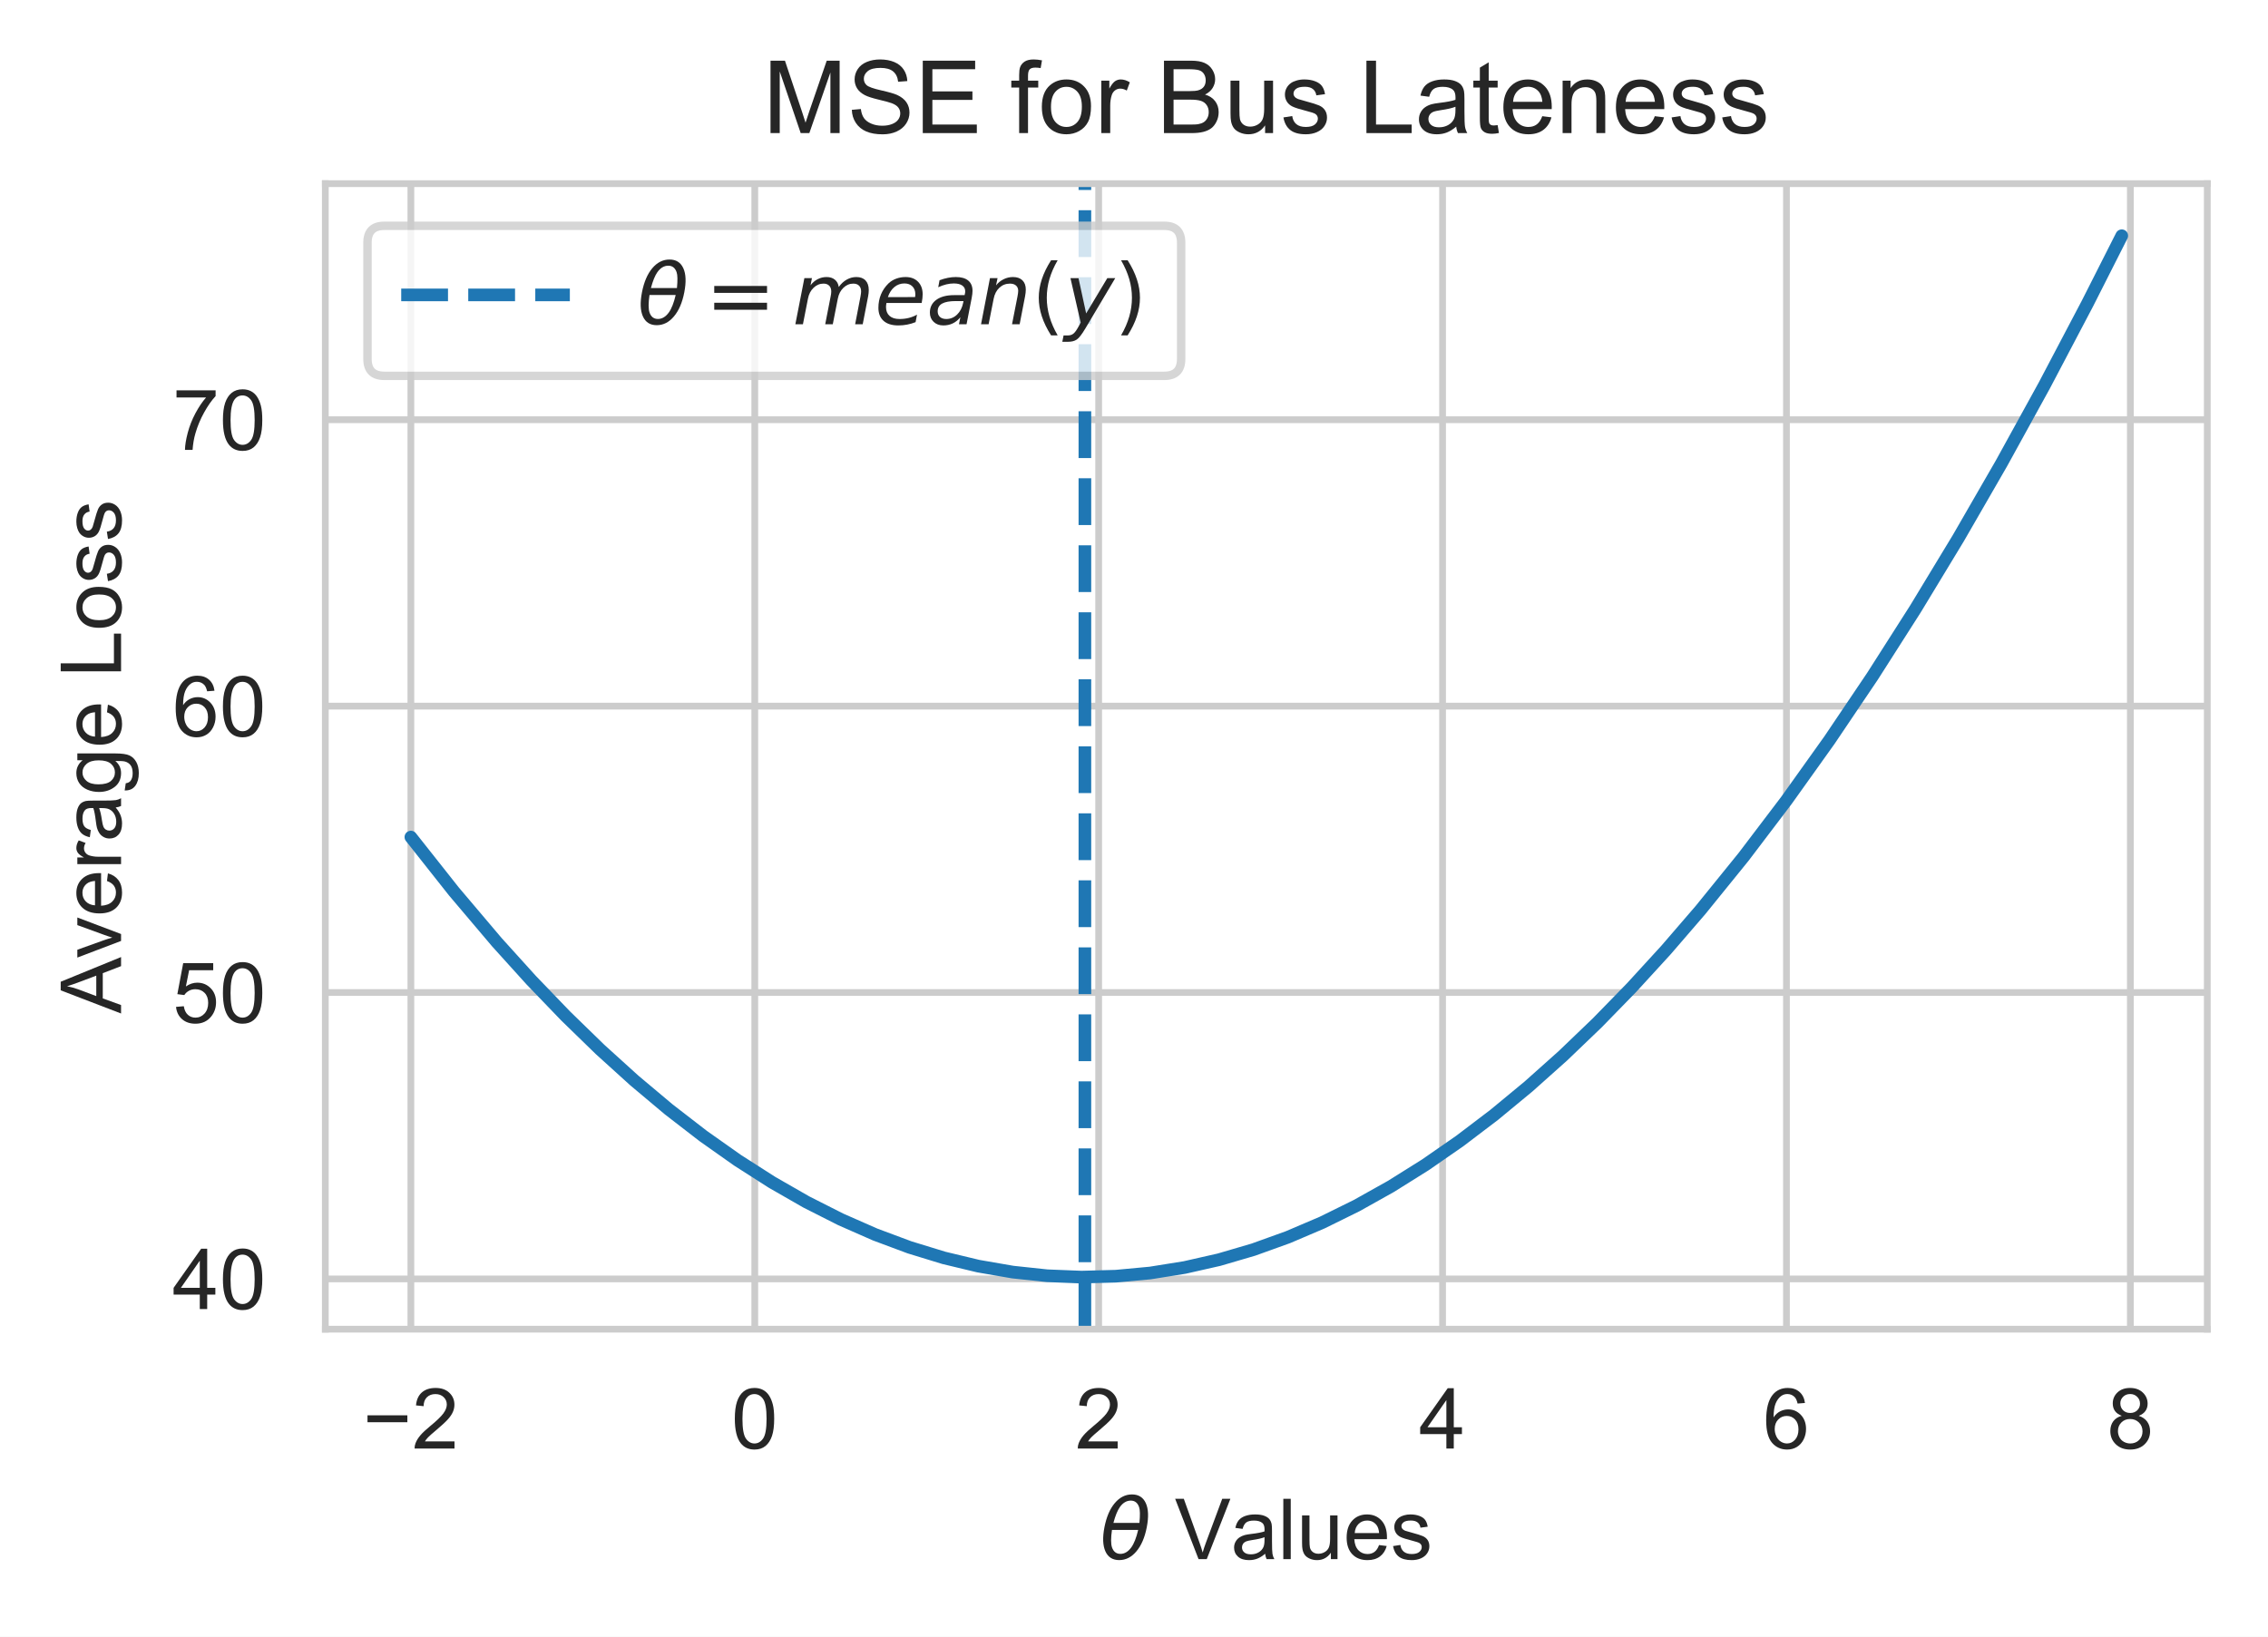
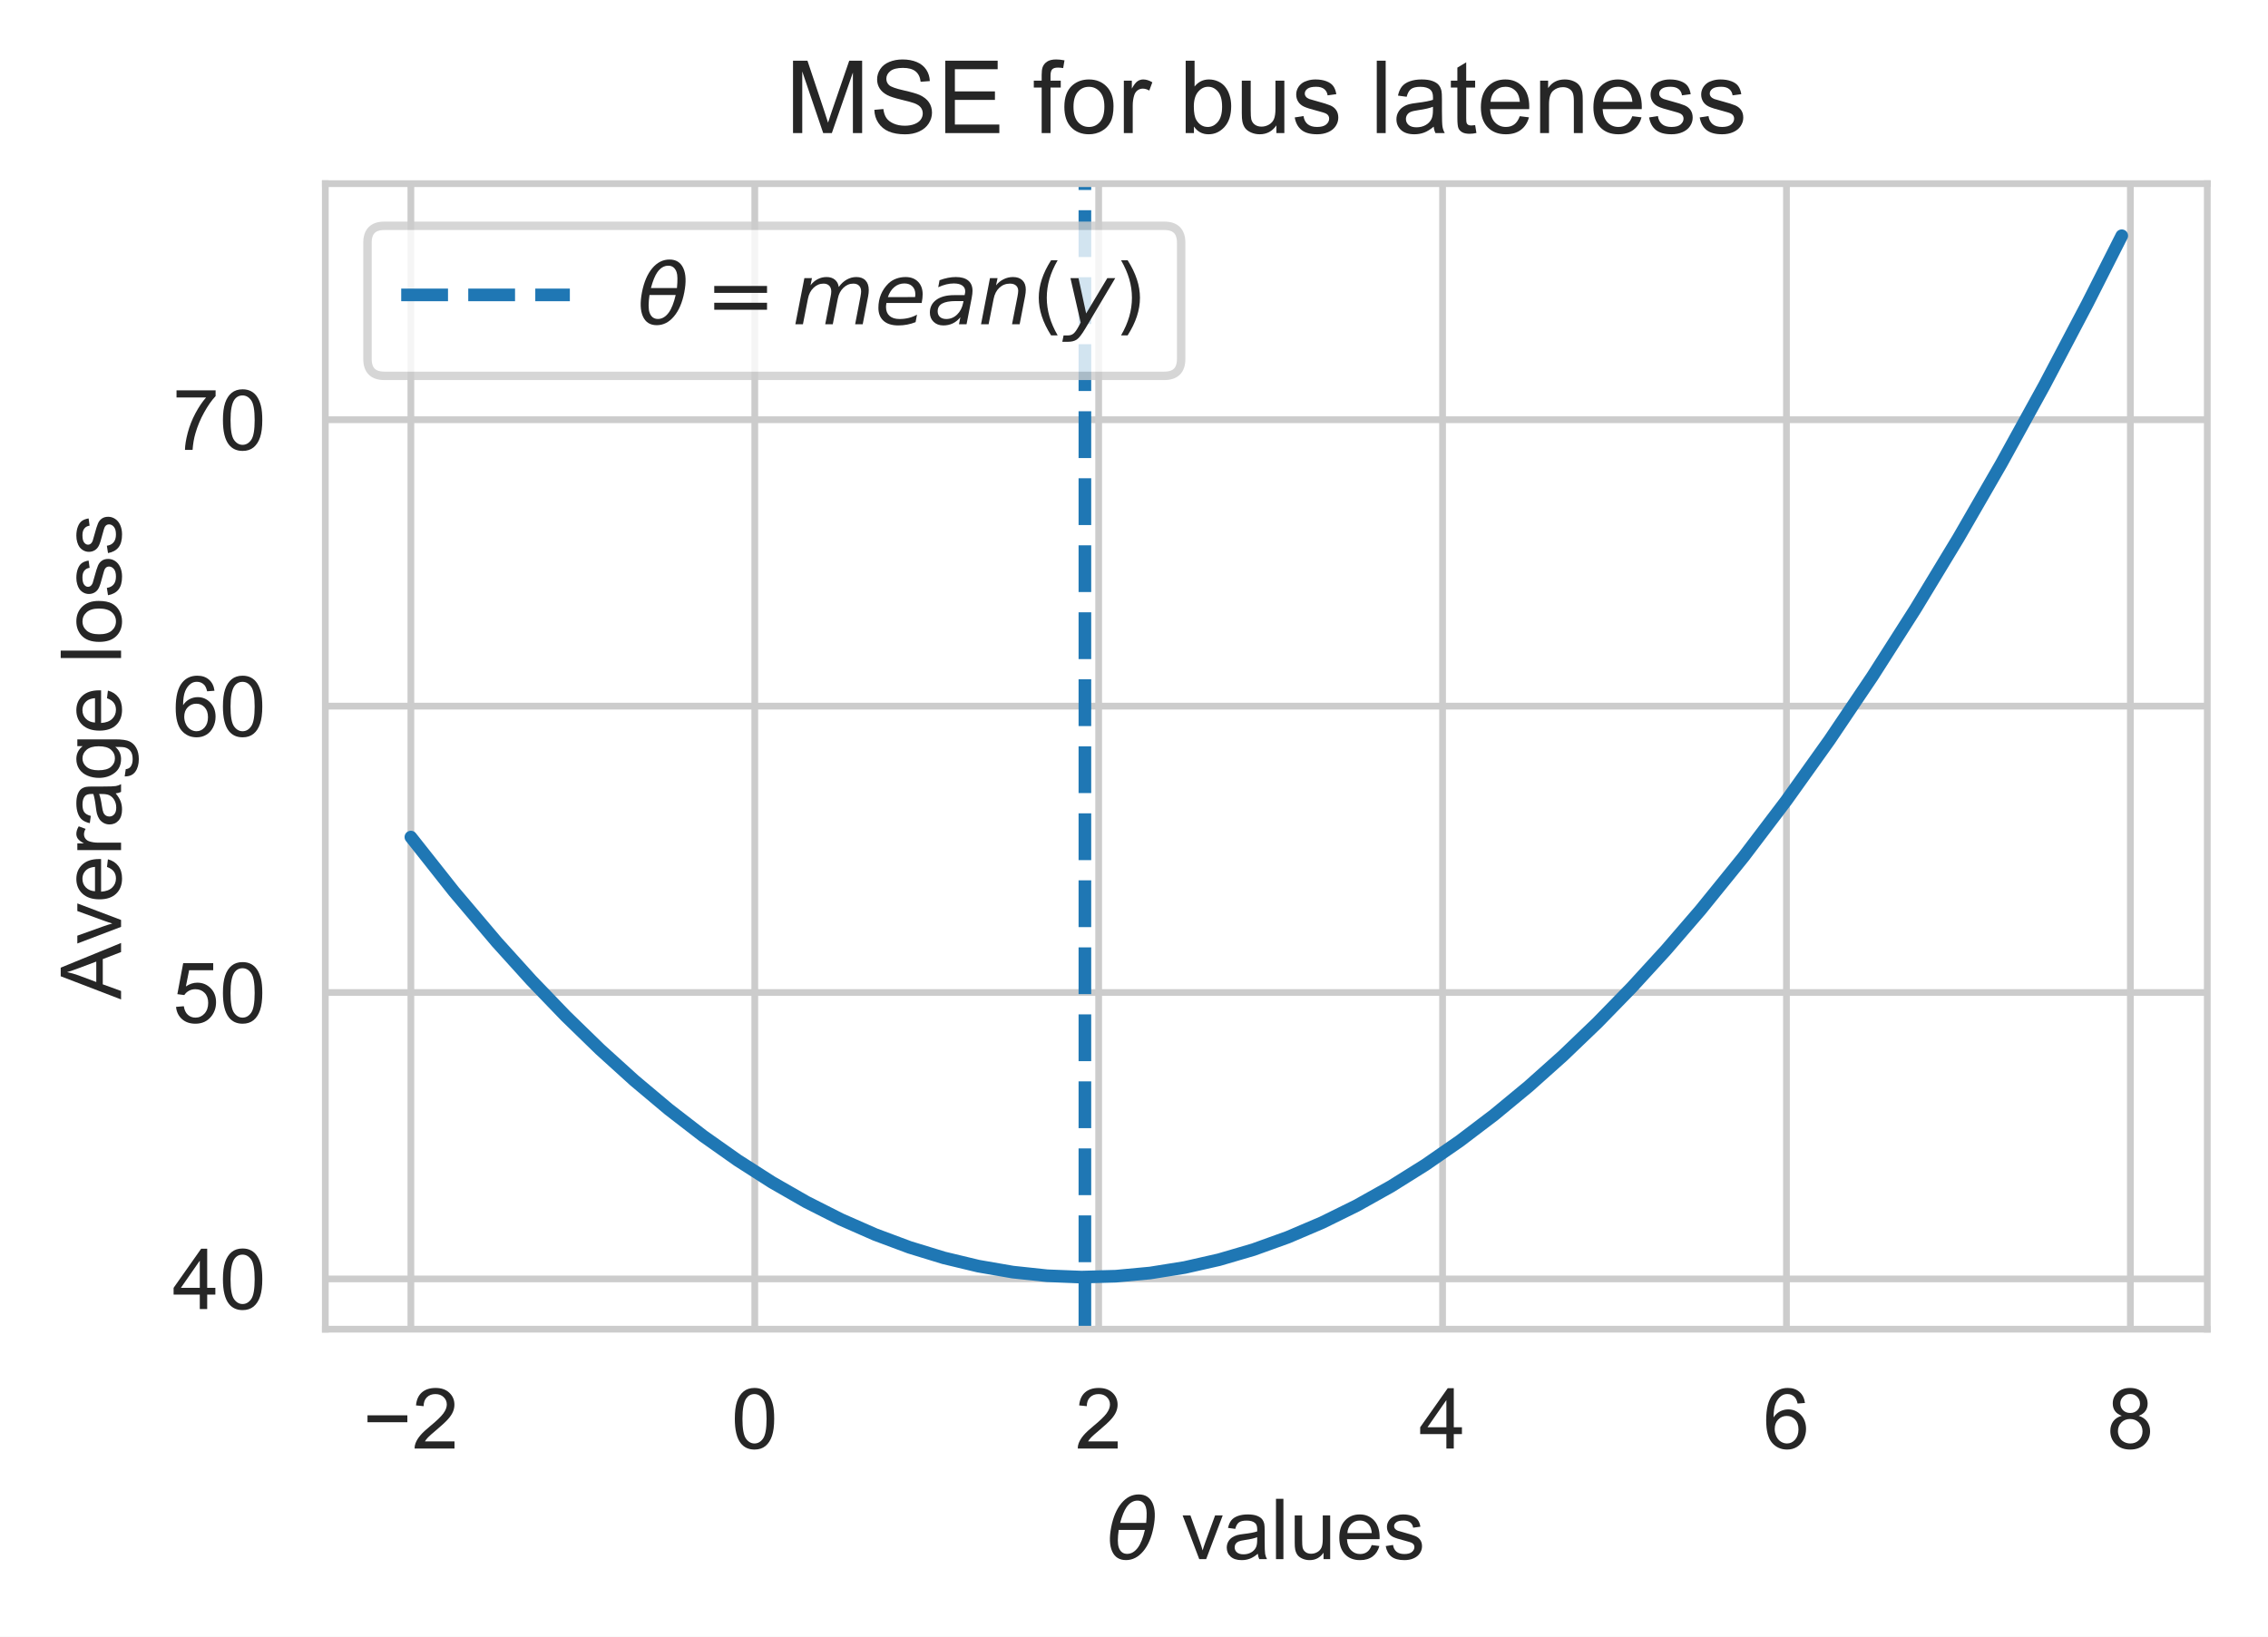
<svg xmlns="http://www.w3.org/2000/svg" xmlns:xlink="http://www.w3.org/1999/xlink" height="194.18pt" version="1.1" viewBox="0 0 268.984 194.18" width="268.984pt">
  <defs>
    <style type="text/css">*{stroke-linecap:butt;stroke-linejoin:round;}</style>
  </defs>
  <g id="figure_1">
    <g id="patch_1">
      <path d="M 0 194.18  L 268.984 194.18  L 268.984 0  L 0 0  z " style="fill:#ffffff;" />
    </g>
    <g id="axes_1">
      <g id="patch_2">
        <path d="M 38.584 157.689  L 261.784 157.689  L 261.784 21.789  L 38.584 21.789  z " style="fill:#ffffff;" />
      </g>
      <g id="matplotlib.axis_1">
        <g id="xtick_1">
          <g id="line2d_1">
-             <path clip-path="url(#p2b44759ee7)" d="M 48.73 157.689  L 48.73 21.789  " style="fill:none;stroke:#cccccc;stroke-linecap:round;stroke-width:0.8;" />
+             <path clip-path="url(#p886a96afac)" d="M 48.73 157.689  L 48.73 21.789  " style="fill:none;stroke:#cccccc;stroke-linecap:round;stroke-width:0.8;" />
          </g>
          <g id="text_1">
            <g style="fill:#262626;" transform="translate(43.02905 171.8472)scale(0.1 -0.1)">
              <defs>
                <path d="M 52.828 31.203  L 5.562 31.203  L 5.562 39.406  L 52.828 39.406  z " id="ArialMT-8722" />
                <path d="M 50.344 8.453  L 50.344 0  L 3.031 0  Q 2.938 3.172 4.047 6.109  Q 5.859 10.938 9.828 15.625  Q 13.812 20.312 21.344 26.469  Q 33.016 36.031 37.109 41.625  Q 41.219 47.219 41.219 52.203  Q 41.219 57.422 37.469 61  Q 33.734 64.594 27.734 64.594  Q 21.391 64.594 17.578 60.781  Q 13.766 56.984 13.719 50.25  L 4.688 51.172  Q 5.609 61.281 11.656 66.578  Q 17.719 71.875 27.938 71.875  Q 38.234 71.875 44.234 66.156  Q 50.25 60.453 50.25 52  Q 50.25 47.703 48.484 43.547  Q 46.734 39.406 42.656 34.812  Q 38.578 30.219 29.109 22.219  Q 21.188 15.578 18.938 13.203  Q 16.703 10.844 15.234 8.453  z " id="ArialMT-50" />
              </defs>
              <use xlink:href="#ArialMT-8722" />
              <use x="58.398" xlink:href="#ArialMT-50" />
            </g>
          </g>
        </g>
        <g id="xtick_2">
          <g id="line2d_2">
-             <path clip-path="url(#p2b44759ee7)" d="M 89.516 157.689  L 89.516 21.789  " style="fill:none;stroke:#cccccc;stroke-linecap:round;stroke-width:0.8;" />
+             <path clip-path="url(#p886a96afac)" d="M 89.516 157.689  L 89.516 21.789  " style="fill:none;stroke:#cccccc;stroke-linecap:round;stroke-width:0.8;" />
          </g>
          <g id="text_2">
            <g style="fill:#262626;" transform="translate(86.73511 171.8472)scale(0.1 -0.1)">
              <defs>
                <path d="M 4.156 35.297  Q 4.156 48 6.766 55.734  Q 9.375 63.484 14.516 67.672  Q 19.672 71.875 27.484 71.875  Q 33.25 71.875 37.594 69.547  Q 41.938 67.234 44.766 62.859  Q 47.609 58.5 49.219 52.219  Q 50.828 45.953 50.828 35.297  Q 50.828 22.703 48.234 14.969  Q 45.656 7.234 40.5 3  Q 35.359 -1.219 27.484 -1.219  Q 17.141 -1.219 11.234 6.203  Q 4.156 15.141 4.156 35.297  z M 13.188 35.297  Q 13.188 17.672 17.312 11.828  Q 21.438 6 27.484 6  Q 33.547 6 37.672 11.859  Q 41.797 17.719 41.797 35.297  Q 41.797 52.984 37.672 58.781  Q 33.547 64.594 27.391 64.594  Q 21.344 64.594 17.719 59.469  Q 13.188 52.938 13.188 35.297  z " id="ArialMT-48" />
              </defs>
              <use xlink:href="#ArialMT-48" />
            </g>
          </g>
        </g>
        <g id="xtick_3">
          <g id="line2d_3">
-             <path clip-path="url(#p2b44759ee7)" d="M 130.301 157.689  L 130.301 21.789  " style="fill:none;stroke:#cccccc;stroke-linecap:round;stroke-width:0.8;" />
+             <path clip-path="url(#p886a96afac)" d="M 130.301 157.689  L 130.301 21.789  " style="fill:none;stroke:#cccccc;stroke-linecap:round;stroke-width:0.8;" />
          </g>
          <g id="text_3">
            <g style="fill:#262626;" transform="translate(127.5209 171.8472)scale(0.1 -0.1)">
              <use xlink:href="#ArialMT-50" />
            </g>
          </g>
        </g>
        <g id="xtick_4">
          <g id="line2d_4">
-             <path clip-path="url(#p2b44759ee7)" d="M 171.087 157.689  L 171.087 21.789  " style="fill:none;stroke:#cccccc;stroke-linecap:round;stroke-width:0.8;" />
+             <path clip-path="url(#p886a96afac)" d="M 171.087 157.689  L 171.087 21.789  " style="fill:none;stroke:#cccccc;stroke-linecap:round;stroke-width:0.8;" />
          </g>
          <g id="text_4">
            <g style="fill:#262626;" transform="translate(168.3066 171.8472)scale(0.1 -0.1)">
              <defs>
                <path d="M 32.328 0  L 32.328 17.141  L 1.266 17.141  L 1.266 25.203  L 33.938 71.578  L 41.109 71.578  L 41.109 25.203  L 50.781 25.203  L 50.781 17.141  L 41.109 17.141  L 41.109 0  z M 32.328 25.203  L 32.328 57.469  L 9.906 25.203  z " id="ArialMT-52" />
              </defs>
              <use xlink:href="#ArialMT-52" />
            </g>
          </g>
        </g>
        <g id="xtick_5">
          <g id="line2d_5">
-             <path clip-path="url(#p2b44759ee7)" d="M 211.873 157.689  L 211.873 21.789  " style="fill:none;stroke:#cccccc;stroke-linecap:round;stroke-width:0.8;" />
+             <path clip-path="url(#p886a96afac)" d="M 211.873 157.689  L 211.873 21.789  " style="fill:none;stroke:#cccccc;stroke-linecap:round;stroke-width:0.8;" />
          </g>
          <g id="text_5">
            <g style="fill:#262626;" transform="translate(209.0923 171.8472)scale(0.1 -0.1)">
              <defs>
                <path d="M 49.75 54.047  L 41.016 53.375  Q 39.844 58.547 37.703 60.891  Q 34.125 64.656 28.906 64.656  Q 24.703 64.656 21.531 62.312  Q 17.391 59.281 14.984 53.469  Q 12.594 47.656 12.5 36.922  Q 15.672 41.75 20.266 44.094  Q 24.859 46.438 29.891 46.438  Q 38.672 46.438 44.844 39.969  Q 51.031 33.5 51.031 23.25  Q 51.031 16.5 48.125 10.719  Q 45.219 4.938 40.141 1.859  Q 35.062 -1.219 28.609 -1.219  Q 17.625 -1.219 10.688 6.859  Q 3.766 14.938 3.766 33.5  Q 3.766 54.25 11.422 63.672  Q 18.109 71.875 29.438 71.875  Q 37.891 71.875 43.281 67.141  Q 48.688 62.406 49.75 54.047  z M 13.875 23.188  Q 13.875 18.656 15.797 14.5  Q 17.719 10.359 21.188 8.172  Q 24.656 6 28.469 6  Q 34.031 6 38.031 10.484  Q 42.047 14.984 42.047 22.703  Q 42.047 30.125 38.078 34.391  Q 34.125 38.672 28.125 38.672  Q 22.172 38.672 18.016 34.391  Q 13.875 30.125 13.875 23.188  z " id="ArialMT-54" />
              </defs>
              <use xlink:href="#ArialMT-54" />
            </g>
          </g>
        </g>
        <g id="xtick_6">
          <g id="line2d_6">
-             <path clip-path="url(#p2b44759ee7)" d="M 252.659 157.689  L 252.659 21.789  " style="fill:none;stroke:#cccccc;stroke-linecap:round;stroke-width:0.8;" />
+             <path clip-path="url(#p886a96afac)" d="M 252.659 157.689  L 252.659 21.789  " style="fill:none;stroke:#cccccc;stroke-linecap:round;stroke-width:0.8;" />
          </g>
          <g id="text_6">
            <g style="fill:#262626;" transform="translate(249.8781 171.8472)scale(0.1 -0.1)">
              <defs>
                <path d="M 17.672 38.812  Q 12.203 40.828 9.562 44.531  Q 6.938 48.25 6.938 53.422  Q 6.938 61.234 12.547 66.547  Q 18.172 71.875 27.484 71.875  Q 36.859 71.875 42.578 66.422  Q 48.297 60.984 48.297 53.172  Q 48.297 48.188 45.672 44.5  Q 43.062 40.828 37.75 38.812  Q 44.344 36.672 47.781 31.875  Q 51.219 27.094 51.219 20.453  Q 51.219 11.281 44.719 5.031  Q 38.234 -1.219 27.641 -1.219  Q 17.047 -1.219 10.547 5.047  Q 4.047 11.328 4.047 20.703  Q 4.047 27.688 7.594 32.391  Q 11.141 37.109 17.672 38.812  z M 15.922 53.719  Q 15.922 48.641 19.188 45.406  Q 22.469 42.188 27.688 42.188  Q 32.766 42.188 36.016 45.375  Q 39.266 48.578 39.266 53.219  Q 39.266 58.062 35.906 61.359  Q 32.562 64.656 27.594 64.656  Q 22.562 64.656 19.234 61.422  Q 15.922 58.203 15.922 53.719  z M 13.094 20.656  Q 13.094 16.891 14.875 13.375  Q 16.656 9.859 20.172 7.922  Q 23.688 6 27.734 6  Q 34.031 6 38.125 10.047  Q 42.234 14.109 42.234 20.359  Q 42.234 26.703 38.016 30.859  Q 33.797 35.016 27.438 35.016  Q 21.234 35.016 17.156 30.906  Q 13.094 26.812 13.094 20.656  z " id="ArialMT-56" />
              </defs>
              <use xlink:href="#ArialMT-56" />
            </g>
          </g>
        </g>
        <g id="text_7">
-           <g style="fill:#262626;" transform="translate(130.4344 184.9925)scale(0.1 -0.1)">
+           <g style="fill:#262626;" transform="translate(131.2344 184.9925)scale(0.1 -0.1)">
            <defs>
              <path d="M 45.516 34.672  L 14.453 34.672  Q 12.359 20.062 14.5 13.875  Q 17.188 6.25 24.469 6.25  Q 31.781 6.25 37.359 13.922  Q 42.234 20.656 45.516 34.672  z M 47.016 42.969  Q 48.344 56.844 46.625 61.719  Q 43.953 69.438 36.766 69.438  Q 29.297 69.438 23.828 61.812  Q 19.531 55.672 16.156 42.969  z M 38.188 76.766  Q 49.906 76.766 54.594 66.406  Q 59.281 56.109 55.719 37.844  Q 52.203 19.625 43.453 9.281  Q 34.766 -1.125 23.047 -1.125  Q 11.281 -1.125 6.641 9.281  Q 2 19.625 5.516 37.844  Q 9.078 56.109 17.719 66.406  Q 26.422 76.766 38.188 76.766  z " id="DejaVuSans-Oblique-952" />
              <path id="ArialMT-32" />
-               <path d="M 28.172 0  L 0.438 71.578  L 10.688 71.578  L 29.297 19.578  Q 31.547 13.328 33.062 7.859  Q 34.719 13.719 36.922 19.578  L 56.25 71.578  L 65.922 71.578  L 37.891 0  z " id="ArialMT-86" />
+               <path d="M 21 0  L 1.266 51.859  L 10.547 51.859  L 21.688 20.797  Q 23.484 15.766 25 10.359  Q 26.172 14.453 28.266 20.219  L 39.797 51.859  L 48.828 51.859  L 29.203 0  z " id="ArialMT-118" />
              <path d="M 40.438 6.391  Q 35.547 2.25 31.031 0.531  Q 26.516 -1.172 21.344 -1.172  Q 12.797 -1.172 8.203 3  Q 3.609 7.172 3.609 13.672  Q 3.609 17.484 5.344 20.625  Q 7.078 23.781 9.891 25.688  Q 12.703 27.594 16.219 28.562  Q 18.797 29.25 24.031 29.891  Q 34.672 31.156 39.703 32.906  Q 39.75 34.719 39.75 35.203  Q 39.75 40.578 37.25 42.781  Q 33.891 45.75 27.25 45.75  Q 21.047 45.75 18.094 43.578  Q 15.141 41.406 13.719 35.891  L 5.125 37.062  Q 6.297 42.578 8.984 45.969  Q 11.672 49.359 16.75 51.188  Q 21.828 53.031 28.516 53.031  Q 35.156 53.031 39.297 51.469  Q 43.453 49.906 45.406 47.531  Q 47.359 45.172 48.141 41.547  Q 48.578 39.312 48.578 33.453  L 48.578 21.734  Q 48.578 9.469 49.141 6.219  Q 49.703 2.984 51.375 0  L 42.188 0  Q 40.828 2.734 40.438 6.391  z M 39.703 26.031  Q 34.906 24.078 25.344 22.703  Q 19.922 21.922 17.672 20.938  Q 15.438 19.969 14.203 18.094  Q 12.984 16.219 12.984 13.922  Q 12.984 10.406 15.641 8.062  Q 18.312 5.719 23.438 5.719  Q 28.516 5.719 32.469 7.938  Q 36.422 10.156 38.281 14.016  Q 39.703 17 39.703 22.797  z " id="ArialMT-97" />
              <path d="M 6.391 0  L 6.391 71.578  L 15.188 71.578  L 15.188 0  z " id="ArialMT-108" />
              <path d="M 40.578 0  L 40.578 7.625  Q 34.516 -1.172 24.125 -1.172  Q 19.531 -1.172 15.547 0.578  Q 11.578 2.344 9.641 5  Q 7.719 7.672 6.938 11.531  Q 6.391 14.109 6.391 19.734  L 6.391 51.859  L 15.188 51.859  L 15.188 23.094  Q 15.188 16.219 15.719 13.812  Q 16.547 10.359 19.234 8.375  Q 21.922 6.391 25.875 6.391  Q 29.828 6.391 33.297 8.422  Q 36.766 10.453 38.203 13.938  Q 39.656 17.438 39.656 24.078  L 39.656 51.859  L 48.438 51.859  L 48.438 0  z " id="ArialMT-117" />
              <path d="M 42.094 16.703  L 51.172 15.578  Q 49.031 7.625 43.219 3.219  Q 37.406 -1.172 28.375 -1.172  Q 17 -1.172 10.328 5.828  Q 3.656 12.844 3.656 25.484  Q 3.656 38.578 10.391 45.797  Q 17.141 53.031 27.875 53.031  Q 38.281 53.031 44.875 45.953  Q 51.469 38.875 51.469 26.031  Q 51.469 25.25 51.422 23.688  L 12.75 23.688  Q 13.234 15.141 17.578 10.594  Q 21.922 6.062 28.422 6.062  Q 33.25 6.062 36.672 8.594  Q 40.094 11.141 42.094 16.703  z M 13.234 30.906  L 42.188 30.906  Q 41.609 37.453 38.875 40.719  Q 34.672 45.797 27.984 45.797  Q 21.922 45.797 17.797 41.75  Q 13.672 37.703 13.234 30.906  z " id="ArialMT-101" />
              <path d="M 3.078 15.484  L 11.766 16.844  Q 12.5 11.625 15.844 8.844  Q 19.188 6.062 25.203 6.062  Q 31.25 6.062 34.172 8.516  Q 37.109 10.984 37.109 14.312  Q 37.109 17.281 34.516 19  Q 32.719 20.172 25.531 21.969  Q 15.875 24.422 12.141 26.203  Q 8.406 27.984 6.469 31.125  Q 4.547 34.281 4.547 38.094  Q 4.547 41.547 6.125 44.5  Q 7.719 47.469 10.453 49.422  Q 12.5 50.922 16.031 51.969  Q 19.578 53.031 23.641 53.031  Q 29.734 53.031 34.344 51.266  Q 38.969 49.516 41.156 46.5  Q 43.359 43.5 44.188 38.484  L 35.594 37.312  Q 35.016 41.312 32.203 43.547  Q 29.391 45.797 24.266 45.797  Q 18.219 45.797 15.625 43.797  Q 13.031 41.797 13.031 39.109  Q 13.031 37.406 14.109 36.031  Q 15.188 34.625 17.484 33.688  Q 18.797 33.203 25.25 31.453  Q 34.578 28.953 38.25 27.359  Q 41.938 25.781 44.031 22.75  Q 46.141 19.734 46.141 15.234  Q 46.141 10.844 43.578 6.953  Q 41.016 3.078 36.172 0.953  Q 31.344 -1.172 25.25 -1.172  Q 15.141 -1.172 9.844 3.031  Q 4.547 7.234 3.078 15.484  z " id="ArialMT-115" />
            </defs>
            <use transform="translate(0 0.234375)" xlink:href="#DejaVuSans-Oblique-952" />
            <use transform="translate(61.18164 0.234375)" xlink:href="#ArialMT-32" />
-             <use transform="translate(88.96484 0.234375)" xlink:href="#ArialMT-86" />
-             <use transform="translate(155.6641 0.234375)" xlink:href="#ArialMT-97" />
-             <use transform="translate(211.2793 0.234375)" xlink:href="#ArialMT-108" />
-             <use transform="translate(233.4961 0.234375)" xlink:href="#ArialMT-117" />
-             <use transform="translate(289.1113 0.234375)" xlink:href="#ArialMT-101" />
-             <use transform="translate(344.7266 0.234375)" xlink:href="#ArialMT-115" />
+             <use transform="translate(88.96484 0.234375)" xlink:href="#ArialMT-118" />
+             <use transform="translate(138.9648 0.234375)" xlink:href="#ArialMT-97" />
+             <use transform="translate(194.5801 0.234375)" xlink:href="#ArialMT-108" />
+             <use transform="translate(216.7969 0.234375)" xlink:href="#ArialMT-117" />
+             <use transform="translate(272.4121 0.234375)" xlink:href="#ArialMT-101" />
+             <use transform="translate(328.0273 0.234375)" xlink:href="#ArialMT-115" />
          </g>
        </g>
      </g>
      <g id="matplotlib.axis_2">
        <g id="ytick_1">
          <g id="line2d_7">
-             <path clip-path="url(#p2b44759ee7)" d="M 38.584 151.724  L 261.784 151.724  " style="fill:none;stroke:#cccccc;stroke-linecap:round;stroke-width:0.8;" />
+             <path clip-path="url(#p886a96afac)" d="M 38.584 151.724  L 261.784 151.724  " style="fill:none;stroke:#cccccc;stroke-linecap:round;stroke-width:0.8;" />
          </g>
          <g id="text_8">
            <g style="fill:#262626;" transform="translate(20.4625 155.3033)scale(0.1 -0.1)">
              <use xlink:href="#ArialMT-52" />
              <use x="55.615" xlink:href="#ArialMT-48" />
            </g>
          </g>
        </g>
        <g id="ytick_2">
          <g id="line2d_8">
-             <path clip-path="url(#p2b44759ee7)" d="M 38.584 117.748  L 261.784 117.748  " style="fill:none;stroke:#cccccc;stroke-linecap:round;stroke-width:0.8;" />
+             <path clip-path="url(#p886a96afac)" d="M 38.584 117.748  L 261.784 117.748  " style="fill:none;stroke:#cccccc;stroke-linecap:round;stroke-width:0.8;" />
          </g>
          <g id="text_9">
            <g style="fill:#262626;" transform="translate(20.4625 121.3266)scale(0.1 -0.1)">
              <defs>
                <path d="M 4.156 18.75  L 13.375 19.531  Q 14.406 12.797 18.141 9.391  Q 21.875 6 27.156 6  Q 33.5 6 37.891 10.781  Q 42.281 15.578 42.281 23.484  Q 42.281 31 38.062 35.344  Q 33.844 39.703 27 39.703  Q 22.75 39.703 19.328 37.766  Q 15.922 35.844 13.969 32.766  L 5.719 33.844  L 12.641 70.609  L 48.25 70.609  L 48.25 62.203  L 19.672 62.203  L 15.828 42.969  Q 22.266 47.469 29.344 47.469  Q 38.719 47.469 45.156 40.969  Q 51.609 34.469 51.609 24.266  Q 51.609 14.547 45.953 7.469  Q 39.062 -1.219 27.156 -1.219  Q 17.391 -1.219 11.203 4.25  Q 5.031 9.719 4.156 18.75  z " id="ArialMT-53" />
              </defs>
              <use xlink:href="#ArialMT-53" />
              <use x="55.615" xlink:href="#ArialMT-48" />
            </g>
          </g>
        </g>
        <g id="ytick_3">
          <g id="line2d_9">
-             <path clip-path="url(#p2b44759ee7)" d="M 38.584 83.771  L 261.784 83.771  " style="fill:none;stroke:#cccccc;stroke-linecap:round;stroke-width:0.8;" />
+             <path clip-path="url(#p886a96afac)" d="M 38.584 83.771  L 261.784 83.771  " style="fill:none;stroke:#cccccc;stroke-linecap:round;stroke-width:0.8;" />
          </g>
          <g id="text_10">
            <g style="fill:#262626;" transform="translate(20.4625 87.34979)scale(0.1 -0.1)">
              <use xlink:href="#ArialMT-54" />
              <use x="55.615" xlink:href="#ArialMT-48" />
            </g>
          </g>
        </g>
        <g id="ytick_4">
          <g id="line2d_10">
-             <path clip-path="url(#p2b44759ee7)" d="M 38.584 49.794  L 261.784 49.794  " style="fill:none;stroke:#cccccc;stroke-linecap:round;stroke-width:0.8;" />
+             <path clip-path="url(#p886a96afac)" d="M 38.584 49.794  L 261.784 49.794  " style="fill:none;stroke:#cccccc;stroke-linecap:round;stroke-width:0.8;" />
          </g>
          <g id="text_11">
            <g style="fill:#262626;" transform="translate(20.4625 53.37302)scale(0.1 -0.1)">
              <defs>
                <path d="M 4.734 62.203  L 4.734 70.656  L 51.078 70.656  L 51.078 63.812  Q 44.234 56.547 37.516 44.484  Q 30.812 32.422 27.156 19.672  Q 24.516 10.688 23.781 0  L 14.75 0  Q 14.891 8.453 18.062 20.406  Q 21.234 32.375 27.172 43.484  Q 33.109 54.594 39.797 62.203  z " id="ArialMT-55" />
              </defs>
              <use xlink:href="#ArialMT-55" />
              <use x="55.615" xlink:href="#ArialMT-48" />
            </g>
          </g>
        </g>
        <g id="text_12">
-           <g style="fill:#262626;" transform="translate(14.35781 120.2237)rotate(-90)scale(0.1 -0.1)">
+           <g style="fill:#262626;" transform="translate(14.35781 118.5542)rotate(-90)scale(0.1 -0.1)">
            <defs>
              <path d="M -0.141 0  L 27.344 71.578  L 37.547 71.578  L 66.844 0  L 56.062 0  L 47.703 21.688  L 17.781 21.688  L 9.906 0  z M 20.516 29.391  L 44.781 29.391  L 37.312 49.219  Q 33.891 58.25 32.234 64.062  Q 30.859 57.172 28.375 50.391  z " id="ArialMT-65" />
-               <path d="M 21 0  L 1.266 51.859  L 10.547 51.859  L 21.688 20.797  Q 23.484 15.766 25 10.359  Q 26.172 14.453 28.266 20.219  L 39.797 51.859  L 48.828 51.859  L 29.203 0  z " id="ArialMT-118" />
              <path d="M 6.5 0  L 6.5 51.859  L 14.406 51.859  L 14.406 44  Q 17.438 49.516 20 51.266  Q 22.562 53.031 25.641 53.031  Q 30.078 53.031 34.672 50.203  L 31.641 42.047  Q 28.422 43.953 25.203 43.953  Q 22.312 43.953 20.016 42.219  Q 17.719 40.484 16.75 37.406  Q 15.281 32.719 15.281 27.156  L 15.281 0  z " id="ArialMT-114" />
              <path d="M 4.984 -4.297  L 13.531 -5.562  Q 14.062 -9.516 16.5 -11.328  Q 19.781 -13.766 25.438 -13.766  Q 31.547 -13.766 34.859 -11.328  Q 38.188 -8.891 39.359 -4.5  Q 40.047 -1.812 39.984 6.781  Q 34.234 0 25.641 0  Q 14.938 0 9.078 7.719  Q 3.219 15.438 3.219 26.219  Q 3.219 33.641 5.906 39.906  Q 8.594 46.188 13.688 49.609  Q 18.797 53.031 25.688 53.031  Q 34.859 53.031 40.828 45.609  L 40.828 51.859  L 48.922 51.859  L 48.922 7.031  Q 48.922 -5.078 46.453 -10.125  Q 44 -15.188 38.641 -18.109  Q 33.297 -21.047 25.484 -21.047  Q 16.219 -21.047 10.5 -16.875  Q 4.781 -12.703 4.984 -4.297  z M 12.25 26.859  Q 12.25 16.656 16.297 11.969  Q 20.359 7.281 26.469 7.281  Q 32.516 7.281 36.609 11.938  Q 40.719 16.609 40.719 26.562  Q 40.719 36.078 36.5 40.906  Q 32.281 45.75 26.312 45.75  Q 20.453 45.75 16.344 40.984  Q 12.25 36.234 12.25 26.859  z " id="ArialMT-103" />
-               <path d="M 7.328 0  L 7.328 71.578  L 16.797 71.578  L 16.797 8.453  L 52.047 8.453  L 52.047 0  z " id="ArialMT-76" />
              <path d="M 3.328 25.922  Q 3.328 40.328 11.328 47.266  Q 18.016 53.031 27.641 53.031  Q 38.328 53.031 45.109 46.016  Q 51.906 39.016 51.906 26.656  Q 51.906 16.656 48.906 10.906  Q 45.906 5.172 40.156 2  Q 34.422 -1.172 27.641 -1.172  Q 16.75 -1.172 10.031 5.812  Q 3.328 12.797 3.328 25.922  z M 12.359 25.922  Q 12.359 15.969 16.703 11.016  Q 21.047 6.062 27.641 6.062  Q 34.188 6.062 38.531 11.031  Q 42.875 16.016 42.875 26.219  Q 42.875 35.844 38.5 40.797  Q 34.125 45.75 27.641 45.75  Q 21.047 45.75 16.703 40.812  Q 12.359 35.891 12.359 25.922  z " id="ArialMT-111" />
            </defs>
            <use xlink:href="#ArialMT-65" />
            <use x="64.949" xlink:href="#ArialMT-118" />
            <use x="114.949" xlink:href="#ArialMT-101" />
            <use x="170.564" xlink:href="#ArialMT-114" />
            <use x="203.865" xlink:href="#ArialMT-97" />
            <use x="259.48" xlink:href="#ArialMT-103" />
            <use x="315.096" xlink:href="#ArialMT-101" />
            <use x="370.711" xlink:href="#ArialMT-32" />
-             <use x="398.494" xlink:href="#ArialMT-76" />
-             <use x="454.109" xlink:href="#ArialMT-111" />
-             <use x="509.725" xlink:href="#ArialMT-115" />
-             <use x="559.725" xlink:href="#ArialMT-115" />
+             <use x="398.494" xlink:href="#ArialMT-108" />
+             <use x="420.711" xlink:href="#ArialMT-111" />
+             <use x="476.326" xlink:href="#ArialMT-115" />
+             <use x="526.326" xlink:href="#ArialMT-115" />
          </g>
        </g>
      </g>
      <g id="line2d_11">
-         <path clip-path="url(#p2b44759ee7)" d="M 48.73 99.306  L 53.828 105.753  L 58.926 111.775  L 63.005 116.287  L 67.083 120.527  L 71.162 124.496  L 75.241 128.192  L 79.319 131.617  L 83.398 134.77  L 87.476 137.651  L 91.555 140.26  L 95.633 142.598  L 99.712 144.663  L 103.791 146.457  L 107.869 147.979  L 111.948 149.229  L 116.026 150.208  L 120.105 150.914  L 124.183 151.349  L 128.262 151.512  L 132.341 151.403  L 136.419 151.023  L 140.498 150.37  L 144.576 149.446  L 148.655 148.25  L 152.733 146.782  L 156.812 145.042  L 160.891 143.03  L 164.969 140.747  L 169.048 138.192  L 173.126 135.365  L 177.205 132.266  L 181.284 128.895  L 185.362 125.253  L 189.441 121.339  L 193.519 117.153  L 197.598 112.695  L 201.676 107.965  L 206.775 101.671  L 211.873 94.952  L 216.971 87.808  L 222.069 80.239  L 227.167 72.246  L 232.266 63.828  L 237.364 54.985  L 242.462 45.718  L 247.56 36.026  L 251.639 27.967  L 251.639 27.967  " style="fill:none;stroke:#1f77b4;stroke-linecap:round;stroke-width:1.5;" />
+         <path clip-path="url(#p886a96afac)" d="M 48.73 99.306  L 53.828 105.753  L 58.926 111.775  L 63.005 116.287  L 67.083 120.527  L 71.162 124.496  L 75.241 128.192  L 79.319 131.617  L 83.398 134.77  L 87.476 137.651  L 91.555 140.26  L 95.633 142.598  L 99.712 144.663  L 103.791 146.457  L 107.869 147.979  L 111.948 149.229  L 116.026 150.208  L 120.105 150.914  L 124.183 151.349  L 128.262 151.512  L 132.341 151.403  L 136.419 151.023  L 140.498 150.37  L 144.576 149.446  L 148.655 148.25  L 152.733 146.782  L 156.812 145.042  L 160.891 143.03  L 164.969 140.747  L 169.048 138.192  L 173.126 135.365  L 177.205 132.266  L 181.284 128.895  L 185.362 125.253  L 189.441 121.339  L 193.519 117.153  L 197.598 112.695  L 201.676 107.965  L 206.775 101.671  L 211.873 94.952  L 216.971 87.808  L 222.069 80.239  L 227.167 72.246  L 232.266 63.828  L 237.364 54.985  L 242.462 45.718  L 247.56 36.026  L 251.639 27.967  L 251.639 27.967  " style="fill:none;stroke:#1f77b4;stroke-linecap:round;stroke-width:1.5;" />
      </g>
      <g id="line2d_12">
-         <path clip-path="url(#p2b44759ee7)" d="M 128.668 157.689  L 128.668 21.789  " style="fill:none;stroke:#1f77b4;stroke-dasharray:5.55,2.4;stroke-dashoffset:0;stroke-width:1.5;" />
+         <path clip-path="url(#p886a96afac)" d="M 128.668 157.689  L 128.668 21.789  " style="fill:none;stroke:#1f77b4;stroke-dasharray:5.55,2.4;stroke-dashoffset:0;stroke-width:1.5;" />
      </g>
      <g id="patch_3">
        <path d="M 38.584 157.689  L 38.584 21.789  " style="fill:none;stroke:#cccccc;stroke-linecap:square;stroke-linejoin:miter;stroke-width:0.8;" />
      </g>
      <g id="patch_4">
        <path d="M 261.784 157.689  L 261.784 21.789  " style="fill:none;stroke:#cccccc;stroke-linecap:square;stroke-linejoin:miter;stroke-width:0.8;" />
      </g>
      <g id="patch_5">
        <path d="M 38.584 157.689  L 261.784 157.689  " style="fill:none;stroke:#cccccc;stroke-linecap:square;stroke-linejoin:miter;stroke-width:0.8;" />
      </g>
      <g id="patch_6">
        <path d="M 38.584 21.789  L 261.784 21.789  " style="fill:none;stroke:#cccccc;stroke-linecap:square;stroke-linejoin:miter;stroke-width:0.8;" />
      </g>
      <g id="text_13">
-         <g style="fill:#262626;" transform="translate(90.49187 15.78937)scale(0.12 -0.12)">
+         <g style="fill:#262626;" transform="translate(93.16094 15.78937)scale(0.12 -0.12)">
          <defs>
            <path d="M 7.422 0  L 7.422 71.578  L 21.688 71.578  L 38.625 20.906  Q 40.969 13.812 42.047 10.297  Q 43.266 14.203 45.844 21.781  L 62.984 71.578  L 75.734 71.578  L 75.734 0  L 66.609 0  L 66.609 59.906  L 45.797 0  L 37.25 0  L 16.547 60.938  L 16.547 0  z " id="ArialMT-77" />
            <path d="M 4.5 23  L 13.422 23.781  Q 14.062 18.406 16.375 14.969  Q 18.703 11.531 23.578 9.406  Q 28.469 7.281 34.578 7.281  Q 39.984 7.281 44.141 8.891  Q 48.297 10.5 50.312 13.297  Q 52.344 16.109 52.344 19.438  Q 52.344 22.797 50.391 25.312  Q 48.438 27.828 43.953 29.547  Q 41.062 30.672 31.203 33.031  Q 21.344 35.406 17.391 37.5  Q 12.25 40.188 9.734 44.156  Q 7.234 48.141 7.234 53.078  Q 7.234 58.5 10.297 63.203  Q 13.375 67.922 19.281 70.359  Q 25.203 72.797 32.422 72.797  Q 40.375 72.797 46.453 70.234  Q 52.547 67.672 55.812 62.688  Q 59.078 57.719 59.328 51.422  L 50.25 50.734  Q 49.516 57.516 45.281 60.984  Q 41.062 64.453 32.812 64.453  Q 24.219 64.453 20.281 61.297  Q 16.359 58.156 16.359 53.719  Q 16.359 49.859 19.141 47.359  Q 21.875 44.875 33.422 42.266  Q 44.969 39.656 49.266 37.703  Q 55.516 34.812 58.484 30.391  Q 61.469 25.984 61.469 20.219  Q 61.469 14.5 58.203 9.438  Q 54.938 4.391 48.797 1.578  Q 42.672 -1.219 35.016 -1.219  Q 25.297 -1.219 18.719 1.609  Q 12.156 4.438 8.422 10.125  Q 4.688 15.828 4.5 23  z " id="ArialMT-83" />
            <path d="M 7.906 0  L 7.906 71.578  L 59.672 71.578  L 59.672 63.141  L 17.391 63.141  L 17.391 41.219  L 56.984 41.219  L 56.984 32.812  L 17.391 32.812  L 17.391 8.453  L 61.328 8.453  L 61.328 0  z " id="ArialMT-69" />
            <path d="M 8.688 0  L 8.688 45.016  L 0.922 45.016  L 0.922 51.859  L 8.688 51.859  L 8.688 57.375  Q 8.688 62.594 9.625 65.141  Q 10.891 68.562 14.078 70.672  Q 17.281 72.797 23.047 72.797  Q 26.766 72.797 31.25 71.922  L 29.938 64.266  Q 27.203 64.75 24.75 64.75  Q 20.75 64.75 19.094 63.031  Q 17.438 61.328 17.438 56.641  L 17.438 51.859  L 27.547 51.859  L 27.547 45.016  L 17.438 45.016  L 17.438 0  z " id="ArialMT-102" />
-             <path d="M 7.328 0  L 7.328 71.578  L 34.188 71.578  Q 42.391 71.578 47.344 69.406  Q 52.297 67.234 55.094 62.719  Q 57.906 58.203 57.906 53.266  Q 57.906 48.688 55.422 44.625  Q 52.938 40.578 47.906 38.094  Q 54.391 36.188 57.875 31.594  Q 61.375 27 61.375 20.75  Q 61.375 15.719 59.25 11.391  Q 57.125 7.078 54 4.734  Q 50.875 2.391 46.156 1.188  Q 41.453 0 34.625 0  z M 16.797 41.5  L 32.281 41.5  Q 38.578 41.5 41.312 42.328  Q 44.922 43.406 46.75 45.891  Q 48.578 48.391 48.578 52.156  Q 48.578 55.719 46.875 58.422  Q 45.172 61.141 41.984 62.141  Q 38.812 63.141 31.109 63.141  L 16.797 63.141  z M 16.797 8.453  L 34.625 8.453  Q 39.203 8.453 41.062 8.797  Q 44.344 9.375 46.531 10.734  Q 48.734 12.109 50.141 14.719  Q 51.562 17.328 51.562 20.75  Q 51.562 24.75 49.516 27.703  Q 47.469 30.672 43.828 31.859  Q 40.188 33.062 33.344 33.062  L 16.797 33.062  z " id="ArialMT-66" />
+             <path d="M 14.703 0  L 6.547 0  L 6.547 71.578  L 15.328 71.578  L 15.328 46.047  Q 20.906 53.031 29.547 53.031  Q 34.328 53.031 38.594 51.094  Q 42.875 49.172 45.625 45.672  Q 48.391 42.188 49.953 37.25  Q 51.516 32.328 51.516 26.703  Q 51.516 13.375 44.922 6.094  Q 38.328 -1.172 29.109 -1.172  Q 19.922 -1.172 14.703 6.5  z M 14.594 26.312  Q 14.594 17 17.141 12.844  Q 21.297 6.062 28.375 6.062  Q 34.125 6.062 38.328 11.062  Q 42.531 16.062 42.531 25.984  Q 42.531 36.141 38.5 40.969  Q 34.469 45.797 28.766 45.797  Q 23 45.797 18.797 40.797  Q 14.594 35.797 14.594 26.312  z " id="ArialMT-98" />
            <path d="M 25.781 7.859  L 27.047 0.094  Q 23.344 -0.688 20.406 -0.688  Q 15.625 -0.688 12.984 0.828  Q 10.359 2.344 9.281 4.812  Q 8.203 7.281 8.203 15.188  L 8.203 45.016  L 1.766 45.016  L 1.766 51.859  L 8.203 51.859  L 8.203 64.703  L 16.938 69.969  L 16.938 51.859  L 25.781 51.859  L 25.781 45.016  L 16.938 45.016  L 16.938 14.703  Q 16.938 10.938 17.406 9.859  Q 17.875 8.797 18.922 8.156  Q 19.969 7.516 21.922 7.516  Q 23.391 7.516 25.781 7.859  z " id="ArialMT-116" />
            <path d="M 6.594 0  L 6.594 51.859  L 14.5 51.859  L 14.5 44.484  Q 20.219 53.031 31 53.031  Q 35.688 53.031 39.625 51.344  Q 43.562 49.656 45.516 46.922  Q 47.469 44.188 48.25 40.438  Q 48.734 37.984 48.734 31.891  L 48.734 0  L 39.938 0  L 39.938 31.547  Q 39.938 36.922 38.906 39.578  Q 37.891 42.234 35.281 43.812  Q 32.672 45.406 29.156 45.406  Q 23.531 45.406 19.453 41.844  Q 15.375 38.281 15.375 28.328  L 15.375 0  z " id="ArialMT-110" />
          </defs>
          <use xlink:href="#ArialMT-77" />
          <use x="83.301" xlink:href="#ArialMT-83" />
          <use x="150" xlink:href="#ArialMT-69" />
          <use x="216.699" xlink:href="#ArialMT-32" />
          <use x="244.482" xlink:href="#ArialMT-102" />
          <use x="272.266" xlink:href="#ArialMT-111" />
          <use x="327.881" xlink:href="#ArialMT-114" />
          <use x="361.182" xlink:href="#ArialMT-32" />
-           <use x="388.965" xlink:href="#ArialMT-66" />
-           <use x="455.664" xlink:href="#ArialMT-117" />
-           <use x="511.279" xlink:href="#ArialMT-115" />
-           <use x="561.279" xlink:href="#ArialMT-32" />
-           <use x="589.062" xlink:href="#ArialMT-76" />
-           <use x="644.678" xlink:href="#ArialMT-97" />
-           <use x="700.293" xlink:href="#ArialMT-116" />
-           <use x="728.076" xlink:href="#ArialMT-101" />
-           <use x="783.691" xlink:href="#ArialMT-110" />
-           <use x="839.307" xlink:href="#ArialMT-101" />
-           <use x="894.922" xlink:href="#ArialMT-115" />
-           <use x="944.922" xlink:href="#ArialMT-115" />
+           <use x="388.965" xlink:href="#ArialMT-98" />
+           <use x="444.58" xlink:href="#ArialMT-117" />
+           <use x="500.195" xlink:href="#ArialMT-115" />
+           <use x="550.195" xlink:href="#ArialMT-32" />
+           <use x="577.979" xlink:href="#ArialMT-108" />
+           <use x="600.195" xlink:href="#ArialMT-97" />
+           <use x="655.811" xlink:href="#ArialMT-116" />
+           <use x="683.594" xlink:href="#ArialMT-101" />
+           <use x="739.209" xlink:href="#ArialMT-110" />
+           <use x="794.824" xlink:href="#ArialMT-101" />
+           <use x="850.439" xlink:href="#ArialMT-115" />
+           <use x="900.439" xlink:href="#ArialMT-115" />
        </g>
      </g>
      <g id="legend_1">
        <g id="patch_7">
          <path d="M 45.584 44.589  L 138.084 44.589  Q 140.084 44.589 140.084 42.589  L 140.084 28.789  Q 140.084 26.789 138.084 26.789  L 45.584 26.789  Q 43.584 26.789 43.584 28.789  L 43.584 42.589  Q 43.584 44.589 45.584 44.589  z " style="fill:#ffffff;opacity:0.8;stroke:#cccccc;stroke-linejoin:miter;" />
        </g>
        <g id="line2d_13">
          <path d="M 47.584 34.989  L 67.584 34.989  " style="fill:none;stroke:#1f77b4;stroke-dasharray:5.55,2.4;stroke-dashoffset:0;stroke-width:1.5;" />
        </g>
        <g id="line2d_14" />
        <g id="text_14">
          <g style="fill:#262626;" transform="translate(75.58437 38.48938)scale(0.1 -0.1)">
            <defs>
              <path d="M 10.594 45.406  L 73.188 45.406  L 73.188 37.203  L 10.594 37.203  z M 10.594 25.484  L 73.188 25.484  L 73.188 17.188  L 10.594 17.188  z " id="DejaVuSans-61" />
              <path d="M 89.797 33.016  L 83.406 0  L 74.422 0  L 80.719 32.719  Q 81.109 34.812 81.297 36.328  Q 81.5 37.844 81.5 38.922  Q 81.5 43.312 79.047 45.75  Q 76.609 48.188 72.219 48.188  Q 65.672 48.188 60.547 43.281  Q 55.422 38.375 53.906 30.516  L 47.906 0  L 38.922 0  L 45.312 32.719  Q 45.703 34.516 45.891 36.047  Q 46.094 37.594 46.094 38.812  Q 46.094 43.266 43.656 45.719  Q 41.219 48.188 36.922 48.188  Q 30.281 48.188 25.141 43.281  Q 20.016 38.375 18.5 30.516  L 12.5 0  L 3.516 0  L 14.203 54.688  L 23.188 54.688  L 21.484 46.188  Q 25.141 50.984 30.047 53.484  Q 34.969 56 40.578 56  Q 46.531 56 50.359 52.875  Q 54.203 49.75 54.984 44.188  Q 59.078 49.953 64.469 52.969  Q 69.875 56 75.875 56  Q 82.906 56 86.734 51.953  Q 90.578 47.906 90.578 40.484  Q 90.578 38.875 90.375 36.938  Q 90.188 35.016 89.797 33.016  z " id="DejaVuSans-Oblique-109" />
              <path d="M 48.094 32.234  Q 48.25 33.016 48.312 33.844  Q 48.391 34.672 48.391 35.5  Q 48.391 41.453 44.891 44.922  Q 41.406 48.391 35.406 48.391  Q 28.719 48.391 23.578 44.156  Q 18.453 39.938 15.828 32.172  z M 55.906 25.203  L 14.109 25.203  Q 13.812 23.344 13.719 22.266  Q 13.625 21.188 13.625 20.406  Q 13.625 13.625 17.797 9.906  Q 21.969 6.203 29.594 6.203  Q 35.453 6.203 40.672 7.516  Q 45.906 8.844 50.391 11.375  L 48.688 2.484  Q 43.844 0.531 38.688 -0.438  Q 33.547 -1.422 28.219 -1.422  Q 16.844 -1.422 10.719 4.016  Q 4.594 9.469 4.594 19.484  Q 4.594 28.031 7.641 35.375  Q 10.688 42.719 16.609 48.484  Q 20.406 52.094 25.656 54.047  Q 30.906 56 36.812 56  Q 46.094 56 51.578 50.438  Q 57.078 44.875 57.078 35.5  Q 57.078 33.25 56.781 30.688  Q 56.5 28.125 55.906 25.203  z " id="DejaVuSans-Oblique-101" />
              <path d="M 53.719 31.203  L 47.609 0  L 38.625 0  L 40.281 8.297  Q 36.328 3.422 31.266 1  Q 26.219 -1.422 20.016 -1.422  Q 13.031 -1.422 8.562 2.844  Q 4.109 7.125 4.109 13.812  Q 4.109 23.391 11.75 28.953  Q 19.391 34.516 32.812 34.516  L 45.312 34.516  L 45.797 36.922  Q 45.906 37.312 45.953 37.766  Q 46 38.234 46 39.203  Q 46 43.562 42.453 45.969  Q 38.922 48.391 32.516 48.391  Q 28.125 48.391 23.5 47.266  Q 18.891 46.141 14.016 43.891  L 15.578 52.203  Q 20.656 54.109 25.516 55.047  Q 30.375 56 34.906 56  Q 44.578 56 49.625 51.797  Q 54.688 47.609 54.688 39.594  Q 54.688 37.984 54.438 35.812  Q 54.203 33.641 53.719 31.203  z M 44 27.484  L 35.016 27.484  Q 23.969 27.484 18.672 24.531  Q 13.375 21.578 13.375 15.375  Q 13.375 11.078 16.078 8.641  Q 18.797 6.203 23.578 6.203  Q 30.906 6.203 36.375 11.453  Q 41.844 16.703 43.609 25.484  z " id="DejaVuSans-Oblique-97" />
              <path d="M 55.719 33.016  L 49.312 0  L 40.281 0  L 46.688 32.672  Q 47.125 34.969 47.359 36.719  Q 47.609 38.484 47.609 39.5  Q 47.609 43.609 45.016 45.891  Q 42.438 48.188 37.797 48.188  Q 30.562 48.188 25.344 43.375  Q 20.125 38.578 18.5 30.328  L 12.5 0  L 3.516 0  L 14.109 54.688  L 23.094 54.688  L 21.297 46.094  Q 25.047 50.828 30.312 53.406  Q 35.594 56 41.406 56  Q 48.641 56 52.609 52.094  Q 56.594 48.188 56.594 41.109  Q 56.594 39.359 56.375 37.359  Q 56.156 35.359 55.719 33.016  z " id="DejaVuSans-Oblique-110" />
              <path d="M 31 75.875  Q 24.469 64.656 21.281 53.656  Q 18.109 42.672 18.109 31.391  Q 18.109 20.125 21.312 9.062  Q 24.516 -2 31 -13.188  L 23.188 -13.188  Q 15.875 -1.703 12.234 9.375  Q 8.594 20.453 8.594 31.391  Q 8.594 42.281 12.203 53.312  Q 15.828 64.359 23.188 75.875  z " id="DejaVuSans-40" />
              <path d="M 24.812 -5.078  Q 18.562 -15.578 14.625 -18.188  Q 10.688 -20.797 4.594 -20.797  L -2.484 -20.797  L -0.984 -13.281  L 4.203 -13.281  Q 7.953 -13.281 10.594 -11.234  Q 13.234 -9.188 16.5 -3.219  L 19.281 2  L 7.172 54.688  L 16.703 54.688  L 25.781 12.797  L 50.875 54.688  L 60.297 54.688  z " id="DejaVuSans-Oblique-121" />
              <path d="M 8.016 75.875  L 15.828 75.875  Q 23.141 64.359 26.781 53.312  Q 30.422 42.281 30.422 31.391  Q 30.422 20.453 26.781 9.375  Q 23.141 -1.703 15.828 -13.188  L 8.016 -13.188  Q 14.5 -2 17.703 9.062  Q 20.906 20.125 20.906 31.391  Q 20.906 42.672 17.703 53.656  Q 14.5 64.656 8.016 75.875  z " id="DejaVuSans-41" />
            </defs>
            <use transform="translate(0 0.234375)" xlink:href="#DejaVuSans-Oblique-952" />
            <use transform="translate(80.66406 0.234375)" xlink:href="#DejaVuSans-61" />
            <use transform="translate(183.9355 0.234375)" xlink:href="#DejaVuSans-Oblique-109" />
            <use transform="translate(281.3477 0.234375)" xlink:href="#DejaVuSans-Oblique-101" />
            <use transform="translate(342.8711 0.234375)" xlink:href="#DejaVuSans-Oblique-97" />
            <use transform="translate(404.1504 0.234375)" xlink:href="#DejaVuSans-Oblique-110" />
            <use transform="translate(467.5293 0.234375)" xlink:href="#DejaVuSans-40" />
            <use transform="translate(506.543 0.234375)" xlink:href="#DejaVuSans-Oblique-121" />
            <use transform="translate(565.7227 0.234375)" xlink:href="#DejaVuSans-41" />
          </g>
        </g>
      </g>
    </g>
  </g>
  <defs>
-     <clipPath id="p2b44759ee7">
+     <clipPath id="p886a96afac">
      <rect height="135.9" width="223.2" x="38.584" y="21.789" />
    </clipPath>
  </defs>
</svg>
